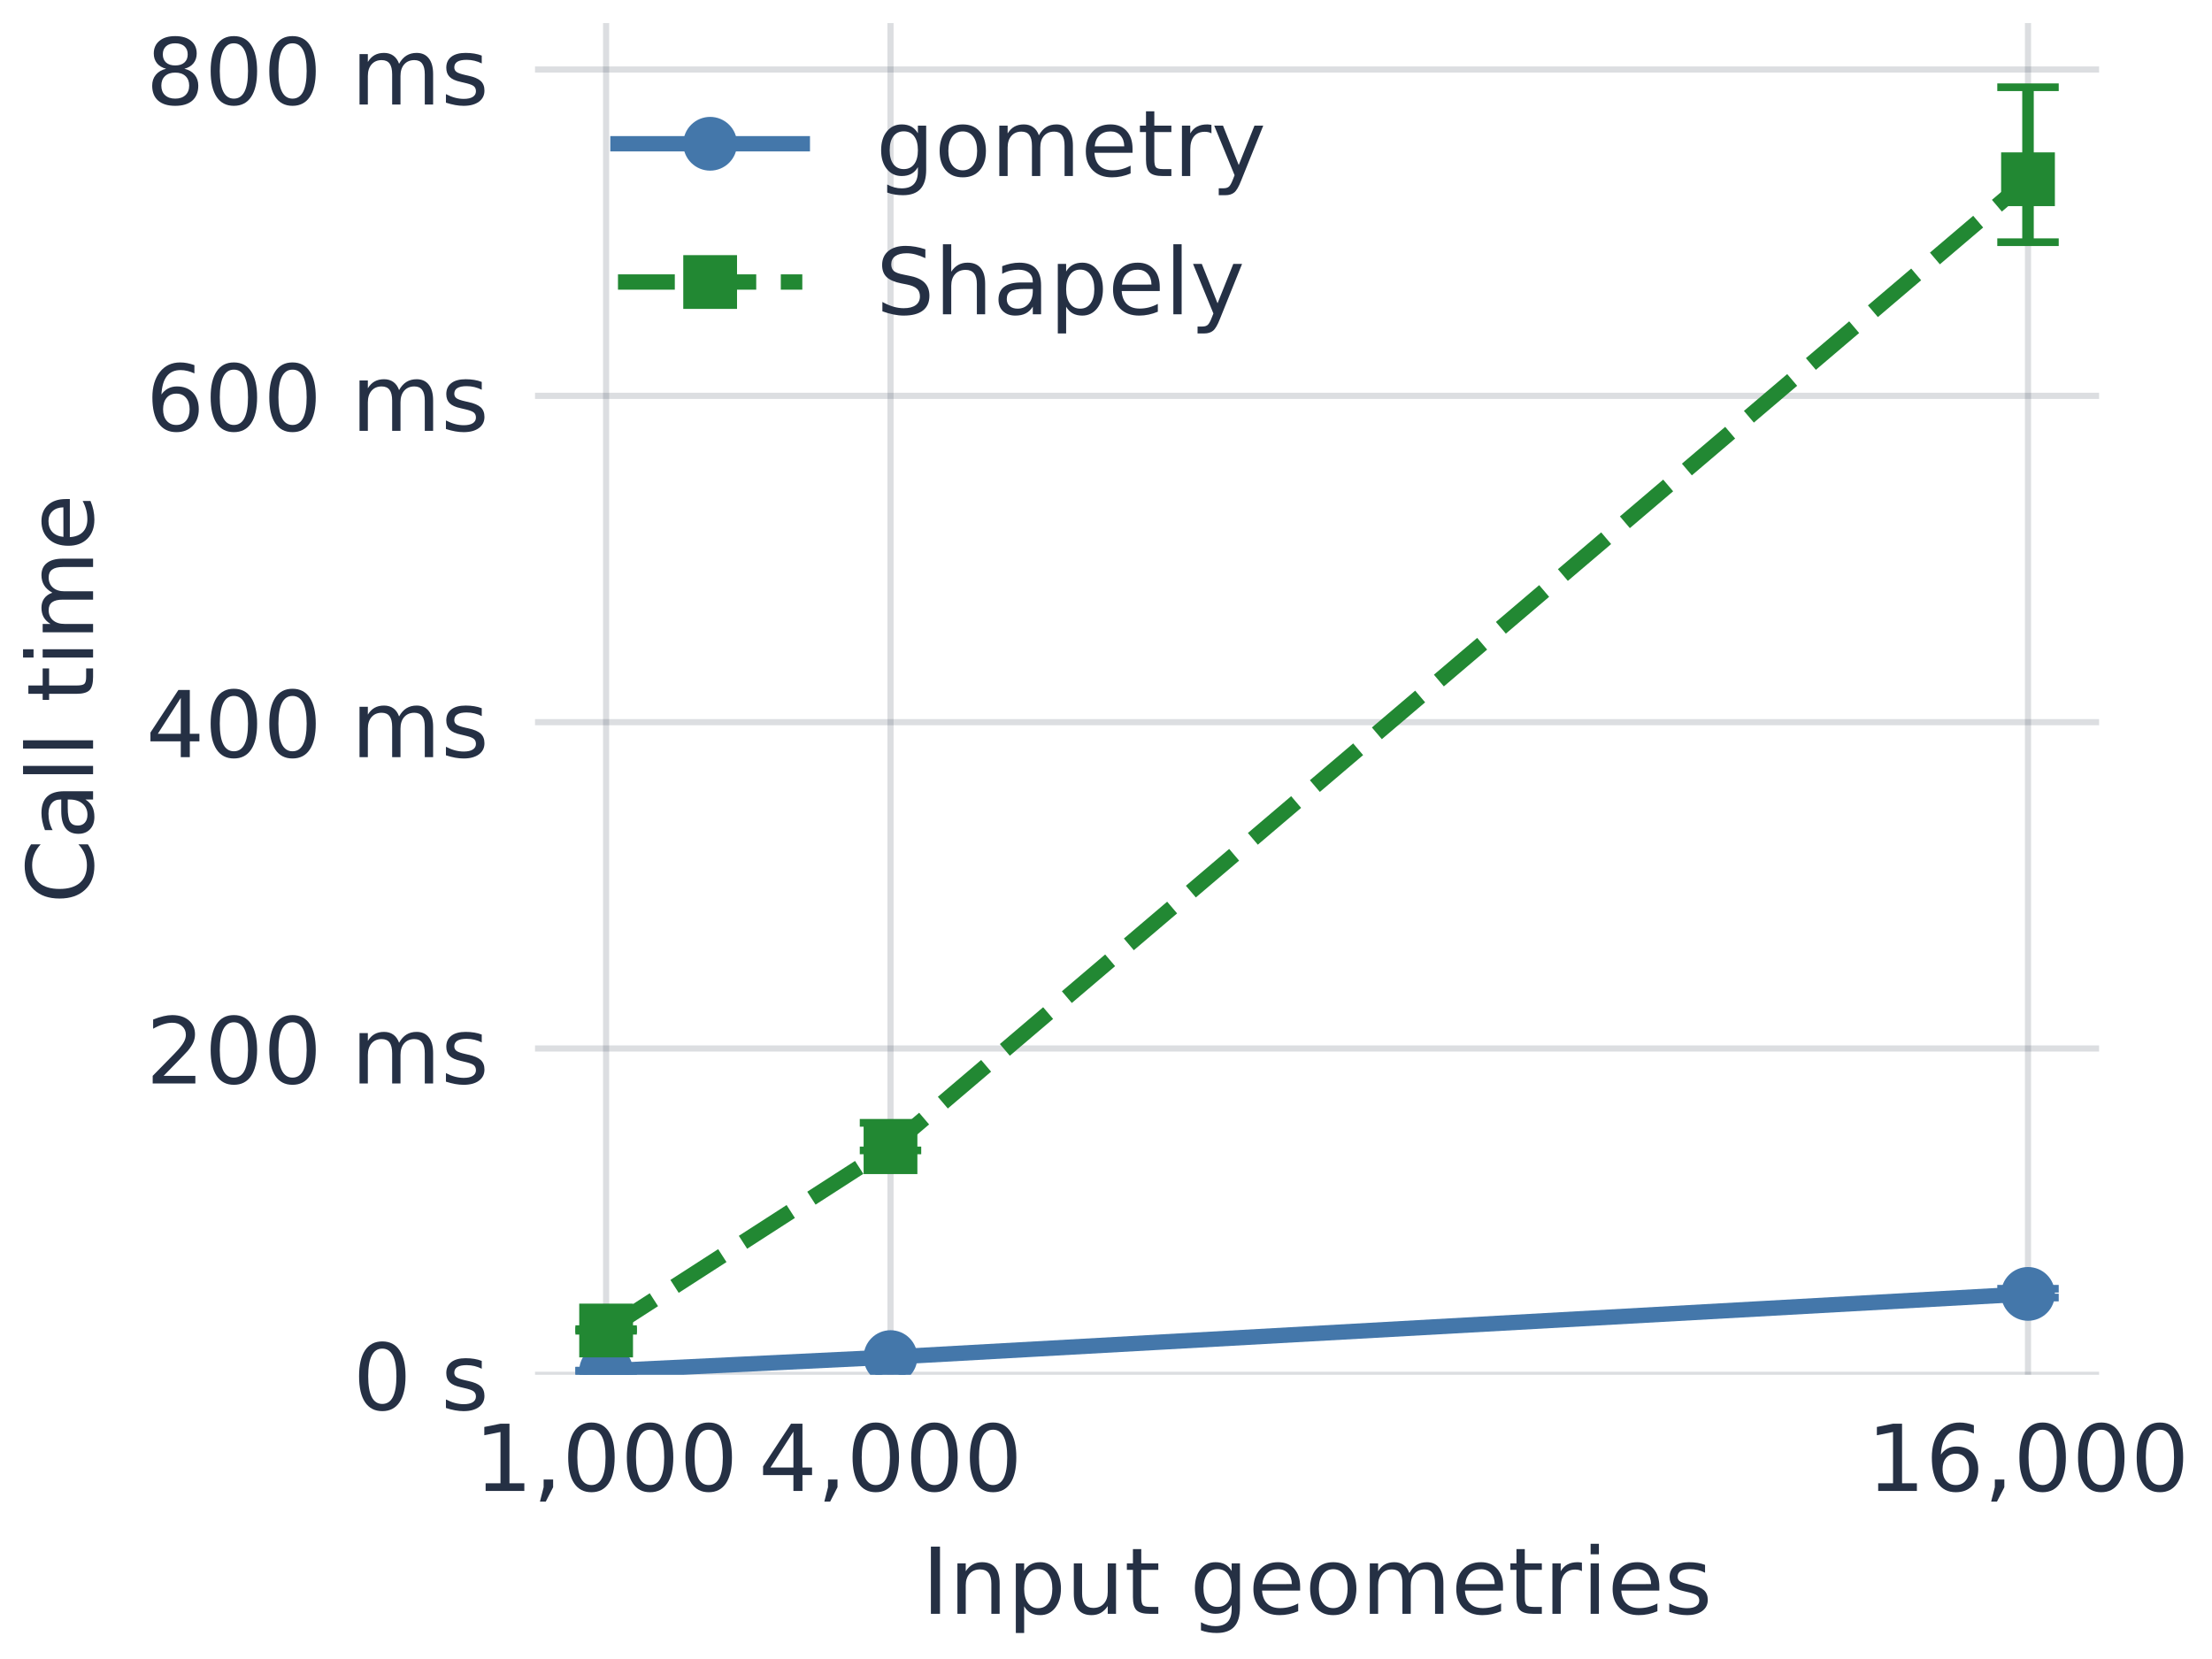
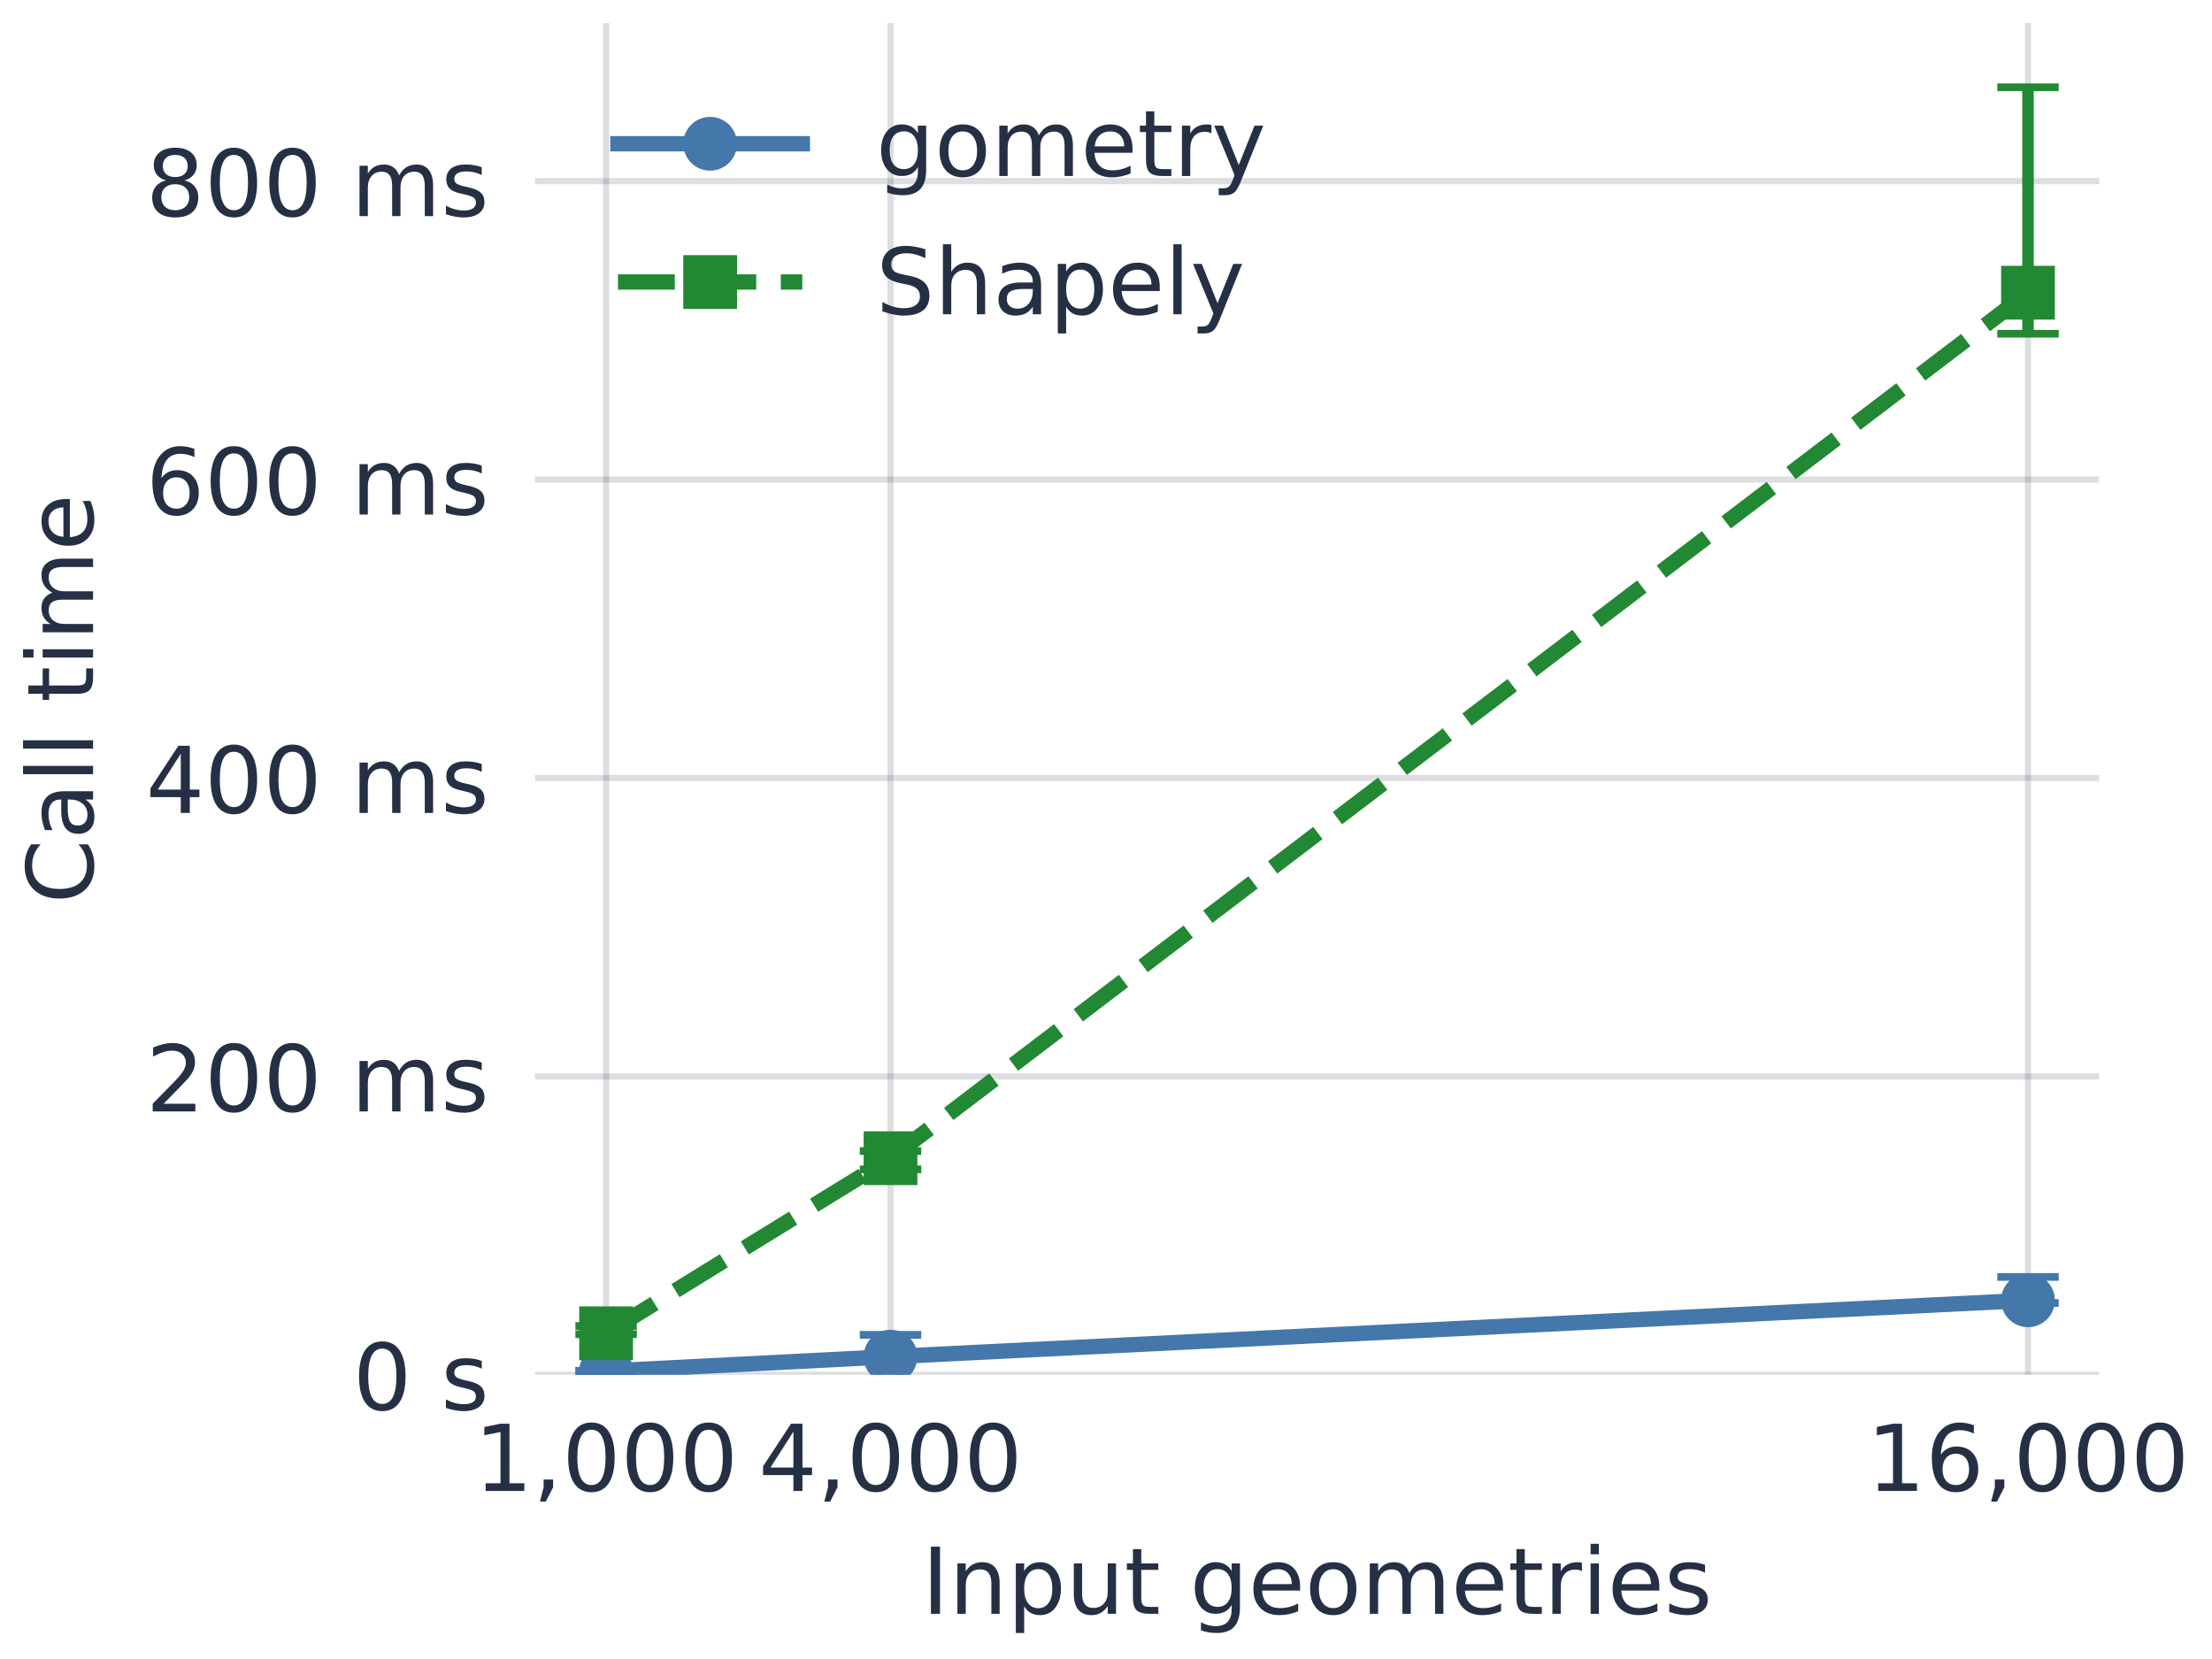
<svg xmlns="http://www.w3.org/2000/svg" xmlns:xlink="http://www.w3.org/1999/xlink" width="288pt" height="216pt" viewBox="0 0 288 216" version="1.1">
  <defs>
    <style type="text/css">*{stroke-linejoin: round; stroke-linecap: butt}</style>
  </defs>
  <g id="figure_1">
    <g id="patch_1">
      <path d="M 0 216 L 288 216 L 288 0 L 0 0 L 0 216 z " style="fill: none" />
    </g>
    <g id="axes_1">
      <g id="patch_2">
        <path d="M 69.66 178.999 L 273.3 178.999 L 273.3 3 L 69.66 3 L 69.66 178.999 z " style="fill: none" />
      </g>
      <g id="matplotlib.axis_1">
        <g id="xtick_1">
          <g id="line2d_1">
            <path d="M 78.916 178.999 L 78.916 3 " clip-path="url(#p5478504108)" style="fill: none; stroke: #253044; stroke-opacity: 0.16; stroke-width: 0.8; stroke-linecap: square" />
          </g>
          <g id="line2d_2" />
          <g id="text_1">
            <g style="fill: #253044" transform="translate(61.73944 194.116) scale(0.12 -0.12)">
              <defs>
                <path id="DejaVuSans-14" d="M 794 531 L 1825 531 L 1825 4091 L 703 3866 L 703 4441 L 1819 4666 L 2450 4666 L 2450 531 L 3481 531 L 3481 0 L 794 0 L 794 531 z " transform="scale(0.015625)" />
                <path id="DejaVuSans-f" d="M 750 794 L 1409 794 L 1409 256 L 897 -744 L 494 -744 L 750 256 L 750 794 z " transform="scale(0.015625)" />
                <path id="DejaVuSans-13" d="M 2034 4250 Q 1547 4250 1301 3770 Q 1056 3291 1056 2328 Q 1056 1369 1301 889 Q 1547 409 2034 409 Q 2525 409 2770 889 Q 3016 1369 3016 2328 Q 3016 3291 2770 3770 Q 2525 4250 2034 4250 z M 2034 4750 Q 2819 4750 3233 4129 Q 3647 3509 3647 2328 Q 3647 1150 3233 529 Q 2819 -91 2034 -91 Q 1250 -91 836 529 Q 422 1150 422 2328 Q 422 3509 836 4129 Q 1250 4750 2034 4750 z " transform="scale(0.015625)" />
              </defs>
              <use xlink:href="#DejaVuSans-14" />
              <use xlink:href="#DejaVuSans-f" transform="translate(63.625 0)" />
              <use xlink:href="#DejaVuSans-13" transform="translate(95.40625 0)" />
              <use xlink:href="#DejaVuSans-13" transform="translate(159.0312 0)" />
              <use xlink:href="#DejaVuSans-13" transform="translate(222.6562 0)" />
            </g>
          </g>
        </g>
        <g id="xtick_2">
          <g id="line2d_3">
            <path d="M 115.942 178.999 L 115.942 3 " clip-path="url(#p5478504108)" style="fill: none; stroke: #253044; stroke-opacity: 0.16; stroke-width: 0.8; stroke-linecap: square" />
          </g>
          <g id="line2d_4" />
          <g id="text_2">
            <g style="fill: #253044" transform="translate(98.76498 194.116) scale(0.12 -0.12)">
              <defs>
                <path id="DejaVuSans-17" d="M 2419 4116 L 825 1625 L 2419 1625 L 2419 4116 z M 2253 4666 L 3047 4666 L 3047 1625 L 3713 1625 L 3713 1100 L 3047 1100 L 3047 0 L 2419 0 L 2419 1100 L 313 1100 L 313 1709 L 2253 4666 z " transform="scale(0.015625)" />
              </defs>
              <use xlink:href="#DejaVuSans-17" />
              <use xlink:href="#DejaVuSans-f" transform="translate(63.625 0)" />
              <use xlink:href="#DejaVuSans-13" transform="translate(95.40625 0)" />
              <use xlink:href="#DejaVuSans-13" transform="translate(159.0312 0)" />
              <use xlink:href="#DejaVuSans-13" transform="translate(222.6562 0)" />
            </g>
          </g>
        </g>
        <g id="xtick_3">
          <g id="line2d_5">
            <path d="M 264.044 178.999 L 264.044 3 " clip-path="url(#p5478504108)" style="fill: none; stroke: #253044; stroke-opacity: 0.16; stroke-width: 0.8; stroke-linecap: square" />
          </g>
          <g id="line2d_6" />
          <g id="text_3">
            <g style="fill: #253044" transform="translate(243.0497 194.116) scale(0.12 -0.12)">
              <defs>
                <path id="DejaVuSans-19" d="M 2113 2584 Q 1688 2584 1439 2293 Q 1191 2003 1191 1497 Q 1191 994 1439 701 Q 1688 409 2113 409 Q 2538 409 2786 701 Q 3034 994 3034 1497 Q 3034 2003 2786 2293 Q 2538 2584 2113 2584 z M 3366 4563 L 3366 3988 Q 3128 4100 2886 4159 Q 2644 4219 2406 4219 Q 1781 4219 1451 3797 Q 1122 3375 1075 2522 Q 1259 2794 1537 2939 Q 1816 3084 2150 3084 Q 2853 3084 3261 2657 Q 3669 2231 3669 1497 Q 3669 778 3244 343 Q 2819 -91 2113 -91 Q 1303 -91 875 529 Q 447 1150 447 2328 Q 447 3434 972 4092 Q 1497 4750 2381 4750 Q 2619 4750 2861 4703 Q 3103 4656 3366 4563 z " transform="scale(0.015625)" />
              </defs>
              <use xlink:href="#DejaVuSans-14" />
              <use xlink:href="#DejaVuSans-19" transform="translate(63.625 0)" />
              <use xlink:href="#DejaVuSans-f" transform="translate(127.25 0)" />
              <use xlink:href="#DejaVuSans-13" transform="translate(159.0312 0)" />
              <use xlink:href="#DejaVuSans-13" transform="translate(222.6562 0)" />
              <use xlink:href="#DejaVuSans-13" transform="translate(286.2812 0)" />
            </g>
          </g>
        </g>
        <g id="text_4">
          <g style="fill: #253044" transform="translate(120.0255 210.1169) scale(0.12 -0.12)">
            <defs>
              <path id="DejaVuSans-2c" d="M 628 4666 L 1259 4666 L 1259 0 L 628 0 L 628 4666 z " transform="scale(0.015625)" />
              <path id="DejaVuSans-51" d="M 3513 2113 L 3513 0 L 2938 0 L 2938 2094 Q 2938 2591 2744 2837 Q 2550 3084 2163 3084 Q 1697 3084 1428 2787 Q 1159 2491 1159 1978 L 1159 0 L 581 0 L 581 3500 L 1159 3500 L 1159 2956 Q 1366 3272 1645 3428 Q 1925 3584 2291 3584 Q 2894 3584 3203 3211 Q 3513 2838 3513 2113 z " transform="scale(0.015625)" />
              <path id="DejaVuSans-53" d="M 1159 525 L 1159 -1331 L 581 -1331 L 581 3500 L 1159 3500 L 1159 2969 Q 1341 3281 1617 3432 Q 1894 3584 2278 3584 Q 2916 3584 3314 3078 Q 3713 2572 3713 1747 Q 3713 922 3314 415 Q 2916 -91 2278 -91 Q 1894 -91 1617 61 Q 1341 213 1159 525 z M 3116 1747 Q 3116 2381 2855 2742 Q 2594 3103 2138 3103 Q 1681 3103 1420 2742 Q 1159 2381 1159 1747 Q 1159 1113 1420 752 Q 1681 391 2138 391 Q 2594 391 2855 752 Q 3116 1113 3116 1747 z " transform="scale(0.015625)" />
              <path id="DejaVuSans-58" d="M 544 1381 L 544 3500 L 1119 3500 L 1119 1403 Q 1119 906 1312 657 Q 1506 409 1894 409 Q 2359 409 2629 706 Q 2900 1003 2900 1516 L 2900 3500 L 3475 3500 L 3475 0 L 2900 0 L 2900 538 Q 2691 219 2414 64 Q 2138 -91 1772 -91 Q 1169 -91 856 284 Q 544 659 544 1381 z M 1991 3584 L 1991 3584 z " transform="scale(0.015625)" />
              <path id="DejaVuSans-57" d="M 1172 4494 L 1172 3500 L 2356 3500 L 2356 3053 L 1172 3053 L 1172 1153 Q 1172 725 1289 603 Q 1406 481 1766 481 L 2356 481 L 2356 0 L 1766 0 Q 1100 0 847 248 Q 594 497 594 1153 L 594 3053 L 172 3053 L 172 3500 L 594 3500 L 594 4494 L 1172 4494 z " transform="scale(0.015625)" />
              <path id="DejaVuSans-3" transform="scale(0.015625)" />
              <path id="DejaVuSans-4a" d="M 2906 1791 Q 2906 2416 2648 2759 Q 2391 3103 1925 3103 Q 1463 3103 1205 2759 Q 947 2416 947 1791 Q 947 1169 1205 825 Q 1463 481 1925 481 Q 2391 481 2648 825 Q 2906 1169 2906 1791 z M 3481 434 Q 3481 -459 3084 -895 Q 2688 -1331 1869 -1331 Q 1566 -1331 1297 -1286 Q 1028 -1241 775 -1147 L 775 -588 Q 1028 -725 1275 -790 Q 1522 -856 1778 -856 Q 2344 -856 2625 -561 Q 2906 -266 2906 331 L 2906 616 Q 2728 306 2450 153 Q 2172 0 1784 0 Q 1141 0 747 490 Q 353 981 353 1791 Q 353 2603 747 3093 Q 1141 3584 1784 3584 Q 2172 3584 2450 3431 Q 2728 3278 2906 2969 L 2906 3500 L 3481 3500 L 3481 434 z " transform="scale(0.015625)" />
              <path id="DejaVuSans-48" d="M 3597 1894 L 3597 1613 L 953 1613 Q 991 1019 1311 708 Q 1631 397 2203 397 Q 2534 397 2845 478 Q 3156 559 3463 722 L 3463 178 Q 3153 47 2828 -22 Q 2503 -91 2169 -91 Q 1331 -91 842 396 Q 353 884 353 1716 Q 353 2575 817 3079 Q 1281 3584 2069 3584 Q 2775 3584 3186 3129 Q 3597 2675 3597 1894 z M 3022 2063 Q 3016 2534 2758 2815 Q 2500 3097 2075 3097 Q 1594 3097 1305 2825 Q 1016 2553 972 2059 L 3022 2063 z " transform="scale(0.015625)" />
              <path id="DejaVuSans-52" d="M 1959 3097 Q 1497 3097 1228 2736 Q 959 2375 959 1747 Q 959 1119 1226 758 Q 1494 397 1959 397 Q 2419 397 2687 759 Q 2956 1122 2956 1747 Q 2956 2369 2687 2733 Q 2419 3097 1959 3097 z M 1959 3584 Q 2709 3584 3137 3096 Q 3566 2609 3566 1747 Q 3566 888 3137 398 Q 2709 -91 1959 -91 Q 1206 -91 779 398 Q 353 888 353 1747 Q 353 2609 779 3096 Q 1206 3584 1959 3584 z " transform="scale(0.015625)" />
              <path id="DejaVuSans-50" d="M 3328 2828 Q 3544 3216 3844 3400 Q 4144 3584 4550 3584 Q 5097 3584 5394 3201 Q 5691 2819 5691 2113 L 5691 0 L 5113 0 L 5113 2094 Q 5113 2597 4934 2840 Q 4756 3084 4391 3084 Q 3944 3084 3684 2787 Q 3425 2491 3425 1978 L 3425 0 L 2847 0 L 2847 2094 Q 2847 2600 2669 2842 Q 2491 3084 2119 3084 Q 1678 3084 1418 2786 Q 1159 2488 1159 1978 L 1159 0 L 581 0 L 581 3500 L 1159 3500 L 1159 2956 Q 1356 3278 1631 3431 Q 1906 3584 2284 3584 Q 2666 3584 2933 3390 Q 3200 3197 3328 2828 z " transform="scale(0.015625)" />
              <path id="DejaVuSans-55" d="M 2631 2963 Q 2534 3019 2420 3045 Q 2306 3072 2169 3072 Q 1681 3072 1420 2755 Q 1159 2438 1159 1844 L 1159 0 L 581 0 L 581 3500 L 1159 3500 L 1159 2956 Q 1341 3275 1631 3429 Q 1922 3584 2338 3584 Q 2397 3584 2469 3576 Q 2541 3569 2628 3553 L 2631 2963 z " transform="scale(0.015625)" />
              <path id="DejaVuSans-4c" d="M 603 3500 L 1178 3500 L 1178 0 L 603 0 L 603 3500 z M 603 4863 L 1178 4863 L 1178 4134 L 603 4134 L 603 4863 z " transform="scale(0.015625)" />
              <path id="DejaVuSans-56" d="M 2834 3397 L 2834 2853 Q 2591 2978 2328 3040 Q 2066 3103 1784 3103 Q 1356 3103 1142 2972 Q 928 2841 928 2578 Q 928 2378 1081 2264 Q 1234 2150 1697 2047 L 1894 2003 Q 2506 1872 2764 1633 Q 3022 1394 3022 966 Q 3022 478 2636 193 Q 2250 -91 1575 -91 Q 1294 -91 989 -36 Q 684 19 347 128 L 347 722 Q 666 556 975 473 Q 1284 391 1588 391 Q 1994 391 2212 530 Q 2431 669 2431 922 Q 2431 1156 2273 1281 Q 2116 1406 1581 1522 L 1381 1569 Q 847 1681 609 1914 Q 372 2147 372 2553 Q 372 3047 722 3315 Q 1072 3584 1716 3584 Q 2034 3584 2315 3537 Q 2597 3491 2834 3397 z " transform="scale(0.015625)" />
            </defs>
            <use xlink:href="#DejaVuSans-2c" />
            <use xlink:href="#DejaVuSans-51" transform="translate(29.5 0)" />
            <use xlink:href="#DejaVuSans-53" transform="translate(92.875 0)" />
            <use xlink:href="#DejaVuSans-58" transform="translate(156.3594 0)" />
            <use xlink:href="#DejaVuSans-57" transform="translate(219.7344 0)" />
            <use xlink:href="#DejaVuSans-3" transform="translate(258.9375 0)" />
            <use xlink:href="#DejaVuSans-4a" transform="translate(290.7188 0)" />
            <use xlink:href="#DejaVuSans-48" transform="translate(354.2031 0)" />
            <use xlink:href="#DejaVuSans-52" transform="translate(415.7344 0)" />
            <use xlink:href="#DejaVuSans-50" transform="translate(476.9219 0)" />
            <use xlink:href="#DejaVuSans-48" transform="translate(574.3281 0)" />
            <use xlink:href="#DejaVuSans-57" transform="translate(635.8594 0)" />
            <use xlink:href="#DejaVuSans-55" transform="translate(675.0625 0)" />
            <use xlink:href="#DejaVuSans-4c" transform="translate(716.1719 0)" />
            <use xlink:href="#DejaVuSans-48" transform="translate(743.9531 0)" />
            <use xlink:href="#DejaVuSans-56" transform="translate(805.4844 0)" />
          </g>
        </g>
      </g>
      <g id="matplotlib.axis_2">
        <g id="ytick_1">
          <g id="line2d_7">
            <path d="M 69.66 178.999 L 273.3 178.999 " clip-path="url(#p5478504108)" style="fill: none; stroke: #253044; stroke-opacity: 0.16; stroke-width: 0.8; stroke-linecap: square" />
          </g>
          <g id="line2d_8" />
          <g id="text_5">
            <g style="fill: #253044" transform="translate(45.95993 183.5574) scale(0.12 -0.12)">
              <use xlink:href="#DejaVuSans-13" />
              <use xlink:href="#DejaVuSans-3" transform="translate(63.625 0)" />
              <use xlink:href="#DejaVuSans-56" transform="translate(95.40625 0)" />
            </g>
          </g>
        </g>
        <g id="ytick_2">
          <g id="line2d_9">
-             <path d="M 69.66 136.511 L 273.3 136.511 " clip-path="url(#p5478504108)" style="fill: none; stroke: #253044; stroke-opacity: 0.16; stroke-width: 0.8; stroke-linecap: square" />
+             <path d="M 69.66 140.144 L 273.3 140.144 " clip-path="url(#p5478504108)" style="fill: none; stroke: #253044; stroke-opacity: 0.16; stroke-width: 0.8; stroke-linecap: square" />
          </g>
          <g id="line2d_10" />
          <g id="text_6">
-             <g style="fill: #253044" transform="translate(19.00118 141.07) scale(0.12 -0.12)">
+             <g style="fill: #253044" transform="translate(19.00118 144.7029) scale(0.12 -0.12)">
              <defs>
                <path id="DejaVuSans-15" d="M 1228 531 L 3431 531 L 3431 0 L 469 0 L 469 531 Q 828 903 1448 1529 Q 2069 2156 2228 2338 Q 2531 2678 2651 2914 Q 2772 3150 2772 3378 Q 2772 3750 2511 3984 Q 2250 4219 1831 4219 Q 1534 4219 1204 4116 Q 875 4013 500 3803 L 500 4441 Q 881 4594 1212 4672 Q 1544 4750 1819 4750 Q 2544 4750 2975 4387 Q 3406 4025 3406 3419 Q 3406 3131 3298 2873 Q 3191 2616 2906 2266 Q 2828 2175 2409 1742 Q 1991 1309 1228 531 z " transform="scale(0.015625)" />
              </defs>
              <use xlink:href="#DejaVuSans-15" />
              <use xlink:href="#DejaVuSans-13" transform="translate(63.625 0)" />
              <use xlink:href="#DejaVuSans-13" transform="translate(127.25 0)" />
              <use xlink:href="#DejaVuSans-3" transform="translate(190.875 0)" />
              <use xlink:href="#DejaVuSans-50" transform="translate(222.6562 0)" />
              <use xlink:href="#DejaVuSans-56" transform="translate(320.0625 0)" />
            </g>
          </g>
        </g>
        <g id="ytick_3">
          <g id="line2d_11">
-             <path d="M 69.66 94.024 L 273.3 94.024 " clip-path="url(#p5478504108)" style="fill: none; stroke: #253044; stroke-opacity: 0.16; stroke-width: 0.8; stroke-linecap: square" />
+             <path d="M 69.66 101.29 L 273.3 101.29 " clip-path="url(#p5478504108)" style="fill: none; stroke: #253044; stroke-opacity: 0.16; stroke-width: 0.8; stroke-linecap: square" />
          </g>
          <g id="line2d_12" />
          <g id="text_7">
-             <g style="fill: #253044" transform="translate(19.00118 98.58265) scale(0.12 -0.12)">
+             <g style="fill: #253044" transform="translate(19.00118 105.8484) scale(0.12 -0.12)">
              <use xlink:href="#DejaVuSans-17" />
              <use xlink:href="#DejaVuSans-13" transform="translate(63.625 0)" />
              <use xlink:href="#DejaVuSans-13" transform="translate(127.25 0)" />
              <use xlink:href="#DejaVuSans-3" transform="translate(190.875 0)" />
              <use xlink:href="#DejaVuSans-50" transform="translate(222.6562 0)" />
              <use xlink:href="#DejaVuSans-56" transform="translate(320.0625 0)" />
            </g>
          </g>
        </g>
        <g id="ytick_4">
          <g id="line2d_13">
-             <path d="M 69.66 51.537 L 273.3 51.537 " clip-path="url(#p5478504108)" style="fill: none; stroke: #253044; stroke-opacity: 0.16; stroke-width: 0.8; stroke-linecap: square" />
+             <path d="M 69.66 62.435 L 273.3 62.435 " clip-path="url(#p5478504108)" style="fill: none; stroke: #253044; stroke-opacity: 0.16; stroke-width: 0.8; stroke-linecap: square" />
          </g>
          <g id="line2d_14" />
          <g id="text_8">
-             <g style="fill: #253044" transform="translate(19.00118 56.09526) scale(0.12 -0.12)">
+             <g style="fill: #253044" transform="translate(19.00118 66.99395) scale(0.12 -0.12)">
              <use xlink:href="#DejaVuSans-19" />
              <use xlink:href="#DejaVuSans-13" transform="translate(63.625 0)" />
              <use xlink:href="#DejaVuSans-13" transform="translate(127.25 0)" />
              <use xlink:href="#DejaVuSans-3" transform="translate(190.875 0)" />
              <use xlink:href="#DejaVuSans-50" transform="translate(222.6562 0)" />
              <use xlink:href="#DejaVuSans-56" transform="translate(320.0625 0)" />
            </g>
          </g>
        </g>
        <g id="ytick_5">
          <g id="line2d_15">
-             <path d="M 69.66 9.049 L 273.3 9.049 " clip-path="url(#p5478504108)" style="fill: none; stroke: #253044; stroke-opacity: 0.16; stroke-width: 0.8; stroke-linecap: square" />
+             <path d="M 69.66 23.581 L 273.3 23.581 " clip-path="url(#p5478504108)" style="fill: none; stroke: #253044; stroke-opacity: 0.16; stroke-width: 0.8; stroke-linecap: square" />
          </g>
          <g id="line2d_16" />
          <g id="text_9">
-             <g style="fill: #253044" transform="translate(19.00118 13.60788) scale(0.12 -0.12)">
+             <g style="fill: #253044" transform="translate(19.00118 28.13946) scale(0.12 -0.12)">
              <defs>
                <path id="DejaVuSans-1b" d="M 2034 2216 Q 1584 2216 1326 1975 Q 1069 1734 1069 1313 Q 1069 891 1326 650 Q 1584 409 2034 409 Q 2484 409 2743 651 Q 3003 894 3003 1313 Q 3003 1734 2745 1975 Q 2488 2216 2034 2216 z M 1403 2484 Q 997 2584 770 2862 Q 544 3141 544 3541 Q 544 4100 942 4425 Q 1341 4750 2034 4750 Q 2731 4750 3128 4425 Q 3525 4100 3525 3541 Q 3525 3141 3298 2862 Q 3072 2584 2669 2484 Q 3125 2378 3379 2068 Q 3634 1759 3634 1313 Q 3634 634 3220 271 Q 2806 -91 2034 -91 Q 1263 -91 848 271 Q 434 634 434 1313 Q 434 1759 690 2068 Q 947 2378 1403 2484 z M 1172 3481 Q 1172 3119 1398 2916 Q 1625 2713 2034 2713 Q 2441 2713 2670 2916 Q 2900 3119 2900 3481 Q 2900 3844 2670 4047 Q 2441 4250 2034 4250 Q 1625 4250 1398 4047 Q 1172 3844 1172 3481 z " transform="scale(0.015625)" />
              </defs>
              <use xlink:href="#DejaVuSans-1b" />
              <use xlink:href="#DejaVuSans-13" transform="translate(63.625 0)" />
              <use xlink:href="#DejaVuSans-13" transform="translate(127.25 0)" />
              <use xlink:href="#DejaVuSans-3" transform="translate(190.875 0)" />
              <use xlink:href="#DejaVuSans-50" transform="translate(222.6562 0)" />
              <use xlink:href="#DejaVuSans-56" transform="translate(320.0625 0)" />
            </g>
          </g>
        </g>
        <g id="text_10">
          <g style="fill: #253044" transform="translate(12.11837 117.662) rotate(-90) scale(0.12 -0.12)">
            <defs>
              <path id="DejaVuSans-26" d="M 4122 4306 L 4122 3641 Q 3803 3938 3442 4084 Q 3081 4231 2675 4231 Q 1875 4231 1450 3742 Q 1025 3253 1025 2328 Q 1025 1406 1450 917 Q 1875 428 2675 428 Q 3081 428 3442 575 Q 3803 722 4122 1019 L 4122 359 Q 3791 134 3420 21 Q 3050 -91 2638 -91 Q 1578 -91 968 557 Q 359 1206 359 2328 Q 359 3453 968 4101 Q 1578 4750 2638 4750 Q 3056 4750 3426 4639 Q 3797 4528 4122 4306 z " transform="scale(0.015625)" />
              <path id="DejaVuSans-44" d="M 2194 1759 Q 1497 1759 1228 1600 Q 959 1441 959 1056 Q 959 750 1161 570 Q 1363 391 1709 391 Q 2188 391 2477 730 Q 2766 1069 2766 1631 L 2766 1759 L 2194 1759 z M 3341 1997 L 3341 0 L 2766 0 L 2766 531 Q 2569 213 2275 61 Q 1981 -91 1556 -91 Q 1019 -91 701 211 Q 384 513 384 1019 Q 384 1609 779 1909 Q 1175 2209 1959 2209 L 2766 2209 L 2766 2266 Q 2766 2663 2505 2880 Q 2244 3097 1772 3097 Q 1472 3097 1187 3025 Q 903 2953 641 2809 L 641 3341 Q 956 3463 1253 3523 Q 1550 3584 1831 3584 Q 2591 3584 2966 3190 Q 3341 2797 3341 1997 z " transform="scale(0.015625)" />
              <path id="DejaVuSans-4f" d="M 603 4863 L 1178 4863 L 1178 0 L 603 0 L 603 4863 z " transform="scale(0.015625)" />
            </defs>
            <use xlink:href="#DejaVuSans-26" />
            <use xlink:href="#DejaVuSans-44" transform="translate(69.82812 0)" />
            <use xlink:href="#DejaVuSans-4f" transform="translate(131.1094 0)" />
            <use xlink:href="#DejaVuSans-4f" transform="translate(158.8906 0)" />
            <use xlink:href="#DejaVuSans-3" transform="translate(186.6719 0)" />
            <use xlink:href="#DejaVuSans-57" transform="translate(218.4531 0)" />
            <use xlink:href="#DejaVuSans-4c" transform="translate(257.6562 0)" />
            <use xlink:href="#DejaVuSans-50" transform="translate(285.4375 0)" />
            <use xlink:href="#DejaVuSans-48" transform="translate(382.8438 0)" />
          </g>
        </g>
      </g>
      <g id="line2d_17">
-         <path d="M 78.916 178.482 L 115.942 176.693 L 264.044 168.464 " clip-path="url(#p5478504108)" style="fill: none; stroke: #4477aa; stroke-width: 2; stroke-linecap: square" />
+         <path d="M 78.916 178.519 L 115.942 176.635 L 264.044 169.296 " clip-path="url(#p5478504108)" style="fill: none; stroke: #4477aa; stroke-width: 2; stroke-linecap: square" />
        <defs>
          <path id="m4e5c353c37" d="M 0 3 C 0.796 3 1.559 2.684 2.121 2.121 C 2.684 1.559 3 0.796 3 0 C 3 -0.796 2.684 -1.559 2.121 -2.121 C 1.559 -2.684 0.796 -3 0 -3 C -0.796 -3 -1.559 -2.684 -2.121 -2.121 C -2.684 -1.559 -3 -0.796 -3 0 C -3 0.796 -2.684 1.559 -2.121 2.121 C -1.559 2.684 -0.796 3 0 3 z " style="stroke: #4477aa" />
        </defs>
        <g clip-path="url(#p5478504108)">
-           <use xlink:href="#m4e5c353c37" x="78.916" y="178.482" style="fill: #4477aa; stroke: #4477aa" />
-           <use xlink:href="#m4e5c353c37" x="115.942" y="176.693" style="fill: #4477aa; stroke: #4477aa" />
-           <use xlink:href="#m4e5c353c37" x="264.044" y="168.464" style="fill: #4477aa; stroke: #4477aa" />
+           <use xlink:href="#m4e5c353c37" x="78.916" y="178.519" style="fill: #4477aa; stroke: #4477aa" />
+           <use xlink:href="#m4e5c353c37" x="115.942" y="176.635" style="fill: #4477aa; stroke: #4477aa" />
+           <use xlink:href="#m4e5c353c37" x="264.044" y="169.296" style="fill: #4477aa; stroke: #4477aa" />
        </g>
      </g>
      <g id="line2d_18">
-         <path d="M 78.916 173.23 L 115.942 149.364 L 264.044 23.338 " clip-path="url(#p5478504108)" style="fill: none; stroke-dasharray: 7.4,3.2; stroke-dashoffset: 0; stroke: #228833; stroke-width: 2" />
+         <path d="M 78.916 173.592 L 115.942 150.797 L 264.044 38.111 " clip-path="url(#p5478504108)" style="fill: none; stroke-dasharray: 7.4,3.2; stroke-dashoffset: 0; stroke: #228833; stroke-width: 2" />
        <defs>
          <path id="m59efee9241" d="M -3 3 L 3 3 L 3 -3 L -3 -3 z " style="stroke: #228833; stroke-linejoin: miter" />
        </defs>
        <g clip-path="url(#p5478504108)">
-           <use xlink:href="#m59efee9241" x="78.916" y="173.23" style="fill: #228833; stroke: #228833; stroke-linejoin: miter" />
-           <use xlink:href="#m59efee9241" x="115.942" y="149.364" style="fill: #228833; stroke: #228833; stroke-linejoin: miter" />
-           <use xlink:href="#m59efee9241" x="264.044" y="23.338" style="fill: #228833; stroke: #228833; stroke-linejoin: miter" />
+           <use xlink:href="#m59efee9241" x="78.916" y="173.592" style="fill: #228833; stroke: #228833; stroke-linejoin: miter" />
+           <use xlink:href="#m59efee9241" x="115.942" y="150.797" style="fill: #228833; stroke: #228833; stroke-linejoin: miter" />
+           <use xlink:href="#m59efee9241" x="264.044" y="38.111" style="fill: #228833; stroke: #228833; stroke-linejoin: miter" />
        </g>
      </g>
      <g id="LineCollection_1">
-         <path d="M 78.916 178.491 L 78.916 178.451 " clip-path="url(#p5478504108)" style="fill: none; stroke: #4477aa; stroke-width: 1.5" />
+         <path d="M 78.916 178.535 L 78.916 178.468 " clip-path="url(#p5478504108)" style="fill: none; stroke: #4477aa; stroke-width: 1.5" />
      </g>
      <g id="line2d_19">
        <defs>
          <path id="m83a3b47bb3" d="M 4 0 L -4 -0 " style="stroke: #4477aa" />
        </defs>
        <g clip-path="url(#p5478504108)">
-           <use xlink:href="#m83a3b47bb3" x="78.916" y="178.491" style="fill: #4477aa; stroke: #4477aa" />
+           <use xlink:href="#m83a3b47bb3" x="78.916" y="178.535" style="fill: #4477aa; stroke: #4477aa" />
        </g>
      </g>
      <g id="line2d_20">
        <g clip-path="url(#p5478504108)">
-           <use xlink:href="#m83a3b47bb3" x="78.916" y="178.451" style="fill: #4477aa; stroke: #4477aa" />
+           <use xlink:href="#m83a3b47bb3" x="78.916" y="178.468" style="fill: #4477aa; stroke: #4477aa" />
        </g>
      </g>
      <g id="LineCollection_2">
-         <path d="M 115.942 176.735 L 115.942 176.399 " clip-path="url(#p5478504108)" style="fill: none; stroke: #4477aa; stroke-width: 1.5" />
+         <path d="M 115.942 176.915 L 115.942 173.794 " clip-path="url(#p5478504108)" style="fill: none; stroke: #4477aa; stroke-width: 1.5" />
      </g>
      <g id="line2d_21">
        <g clip-path="url(#p5478504108)">
-           <use xlink:href="#m83a3b47bb3" x="115.942" y="176.735" style="fill: #4477aa; stroke: #4477aa" />
+           <use xlink:href="#m83a3b47bb3" x="115.942" y="176.915" style="fill: #4477aa; stroke: #4477aa" />
        </g>
      </g>
      <g id="line2d_22">
        <g clip-path="url(#p5478504108)">
-           <use xlink:href="#m83a3b47bb3" x="115.942" y="176.399" style="fill: #4477aa; stroke: #4477aa" />
+           <use xlink:href="#m83a3b47bb3" x="115.942" y="173.794" style="fill: #4477aa; stroke: #4477aa" />
        </g>
      </g>
      <g id="LineCollection_3">
-         <path d="M 264.044 168.934 L 264.044 167.792 " clip-path="url(#p5478504108)" style="fill: none; stroke: #4477aa; stroke-width: 1.5" />
+         <path d="M 264.044 169.651 L 264.044 166.259 " clip-path="url(#p5478504108)" style="fill: none; stroke: #4477aa; stroke-width: 1.5" />
      </g>
      <g id="line2d_23">
        <g clip-path="url(#p5478504108)">
-           <use xlink:href="#m83a3b47bb3" x="264.044" y="168.934" style="fill: #4477aa; stroke: #4477aa" />
+           <use xlink:href="#m83a3b47bb3" x="264.044" y="169.651" style="fill: #4477aa; stroke: #4477aa" />
        </g>
      </g>
      <g id="line2d_24">
        <g clip-path="url(#p5478504108)">
-           <use xlink:href="#m83a3b47bb3" x="264.044" y="167.792" style="fill: #4477aa; stroke: #4477aa" />
+           <use xlink:href="#m83a3b47bb3" x="264.044" y="166.259" style="fill: #4477aa; stroke: #4477aa" />
        </g>
      </g>
      <g id="LineCollection_4">
-         <path d="M 78.916 173.26 L 78.916 173.057 " clip-path="url(#p5478504108)" style="fill: none; stroke: #228833; stroke-width: 1.5" />
+         <path d="M 78.916 173.715 L 78.916 172.64 " clip-path="url(#p5478504108)" style="fill: none; stroke: #228833; stroke-width: 1.5" />
      </g>
      <g id="line2d_25">
        <defs>
          <path id="mb35ccb0ca6" d="M 4 0 L -4 -0 " style="stroke: #228833" />
        </defs>
        <g clip-path="url(#p5478504108)">
-           <use xlink:href="#mb35ccb0ca6" x="78.916" y="173.26" style="fill: #228833; stroke: #228833" />
+           <use xlink:href="#mb35ccb0ca6" x="78.916" y="173.715" style="fill: #228833; stroke: #228833" />
        </g>
      </g>
      <g id="line2d_26">
        <g clip-path="url(#p5478504108)">
-           <use xlink:href="#mb35ccb0ca6" x="78.916" y="173.057" style="fill: #228833; stroke: #228833" />
+           <use xlink:href="#mb35ccb0ca6" x="78.916" y="172.64" style="fill: #228833; stroke: #228833" />
        </g>
      </g>
      <g id="LineCollection_5">
-         <path d="M 115.942 149.782 L 115.942 146.192 " clip-path="url(#p5478504108)" style="fill: none; stroke: #228833; stroke-width: 1.5" />
+         <path d="M 115.942 152.246 L 115.942 149.869 " clip-path="url(#p5478504108)" style="fill: none; stroke: #228833; stroke-width: 1.5" />
      </g>
      <g id="line2d_27">
        <g clip-path="url(#p5478504108)">
-           <use xlink:href="#mb35ccb0ca6" x="115.942" y="149.782" style="fill: #228833; stroke: #228833" />
+           <use xlink:href="#mb35ccb0ca6" x="115.942" y="152.246" style="fill: #228833; stroke: #228833" />
        </g>
      </g>
      <g id="line2d_28">
        <g clip-path="url(#p5478504108)">
-           <use xlink:href="#mb35ccb0ca6" x="115.942" y="146.192" style="fill: #228833; stroke: #228833" />
+           <use xlink:href="#mb35ccb0ca6" x="115.942" y="149.869" style="fill: #228833; stroke: #228833" />
        </g>
      </g>
      <g id="LineCollection_6">
-         <path d="M 264.044 31.535 L 264.044 11.357 " clip-path="url(#p5478504108)" style="fill: none; stroke: #228833; stroke-width: 1.5" />
+         <path d="M 264.044 43.451 L 264.044 11.359 " clip-path="url(#p5478504108)" style="fill: none; stroke: #228833; stroke-width: 1.5" />
      </g>
      <g id="line2d_29">
        <g clip-path="url(#p5478504108)">
-           <use xlink:href="#mb35ccb0ca6" x="264.044" y="31.535" style="fill: #228833; stroke: #228833" />
+           <use xlink:href="#mb35ccb0ca6" x="264.044" y="43.451" style="fill: #228833; stroke: #228833" />
        </g>
      </g>
      <g id="line2d_30">
        <g clip-path="url(#p5478504108)">
-           <use xlink:href="#mb35ccb0ca6" x="264.044" y="11.357" style="fill: #228833; stroke: #228833" />
+           <use xlink:href="#mb35ccb0ca6" x="264.044" y="11.359" style="fill: #228833; stroke: #228833" />
        </g>
      </g>
      <g id="legend_1">
        <g id="line2d_31">
          <path d="M 80.46 18.718 L 92.46 18.718 L 104.46 18.718 " style="fill: none; stroke: #4477aa; stroke-width: 2; stroke-linecap: square" />
          <g>
            <use xlink:href="#m4e5c353c37" x="92.46" y="18.718" style="fill: #4477aa; stroke: #4477aa" />
          </g>
        </g>
        <g id="text_11">
          <g style="fill: #253044" transform="translate(114.0599 22.91837) scale(0.12 -0.12)">
            <defs>
              <path id="DejaVuSans-5c" d="M 2059 -325 Q 1816 -950 1584 -1140 Q 1353 -1331 966 -1331 L 506 -1331 L 506 -850 L 844 -850 Q 1081 -850 1212 -737 Q 1344 -625 1503 -206 L 1606 56 L 191 3500 L 800 3500 L 1894 763 L 2988 3500 L 3597 3500 L 2059 -325 z " transform="scale(0.015625)" />
            </defs>
            <use xlink:href="#DejaVuSans-4a" />
            <use xlink:href="#DejaVuSans-52" transform="translate(63.48438 0)" />
            <use xlink:href="#DejaVuSans-50" transform="translate(124.6719 0)" />
            <use xlink:href="#DejaVuSans-48" transform="translate(222.0781 0)" />
            <use xlink:href="#DejaVuSans-57" transform="translate(283.6094 0)" />
            <use xlink:href="#DejaVuSans-55" transform="translate(322.8125 0)" />
            <use xlink:href="#DejaVuSans-5c" transform="translate(363.9219 0)" />
          </g>
        </g>
        <g id="line2d_32">
          <path d="M 80.46 36.719 L 92.46 36.719 L 104.46 36.719 " style="fill: none; stroke-dasharray: 7.4,3.2; stroke-dashoffset: 0; stroke: #228833; stroke-width: 2" />
          <g>
            <use xlink:href="#m59efee9241" x="92.46" y="36.719" style="fill: #228833; stroke: #228833; stroke-linejoin: miter" />
          </g>
        </g>
        <g id="text_12">
          <g style="fill: #253044" transform="translate(114.0599 40.9193) scale(0.12 -0.12)">
            <defs>
              <path id="DejaVuSans-36" d="M 3425 4513 L 3425 3897 Q 3066 4069 2747 4153 Q 2428 4238 2131 4238 Q 1616 4238 1336 4038 Q 1056 3838 1056 3469 Q 1056 3159 1242 3001 Q 1428 2844 1947 2747 L 2328 2669 Q 3034 2534 3370 2195 Q 3706 1856 3706 1288 Q 3706 609 3251 259 Q 2797 -91 1919 -91 Q 1588 -91 1214 -16 Q 841 59 441 206 L 441 856 Q 825 641 1194 531 Q 1563 422 1919 422 Q 2459 422 2753 634 Q 3047 847 3047 1241 Q 3047 1584 2836 1778 Q 2625 1972 2144 2069 L 1759 2144 Q 1053 2284 737 2584 Q 422 2884 422 3419 Q 422 4038 858 4394 Q 1294 4750 2059 4750 Q 2388 4750 2728 4690 Q 3069 4631 3425 4513 z " transform="scale(0.015625)" />
              <path id="DejaVuSans-4b" d="M 3513 2113 L 3513 0 L 2938 0 L 2938 2094 Q 2938 2591 2744 2837 Q 2550 3084 2163 3084 Q 1697 3084 1428 2787 Q 1159 2491 1159 1978 L 1159 0 L 581 0 L 581 4863 L 1159 4863 L 1159 2956 Q 1366 3272 1645 3428 Q 1925 3584 2291 3584 Q 2894 3584 3203 3211 Q 3513 2838 3513 2113 z " transform="scale(0.015625)" />
            </defs>
            <use xlink:href="#DejaVuSans-36" />
            <use xlink:href="#DejaVuSans-4b" transform="translate(63.48438 0)" />
            <use xlink:href="#DejaVuSans-44" transform="translate(126.8594 0)" />
            <use xlink:href="#DejaVuSans-53" transform="translate(188.1406 0)" />
            <use xlink:href="#DejaVuSans-48" transform="translate(251.625 0)" />
            <use xlink:href="#DejaVuSans-4f" transform="translate(313.1562 0)" />
            <use xlink:href="#DejaVuSans-5c" transform="translate(340.9375 0)" />
          </g>
        </g>
      </g>
    </g>
  </g>
  <defs>
    <clipPath id="p5478504108">
      <rect x="69.66" y="3" width="203.64" height="175.999" />
    </clipPath>
  </defs>
</svg>
